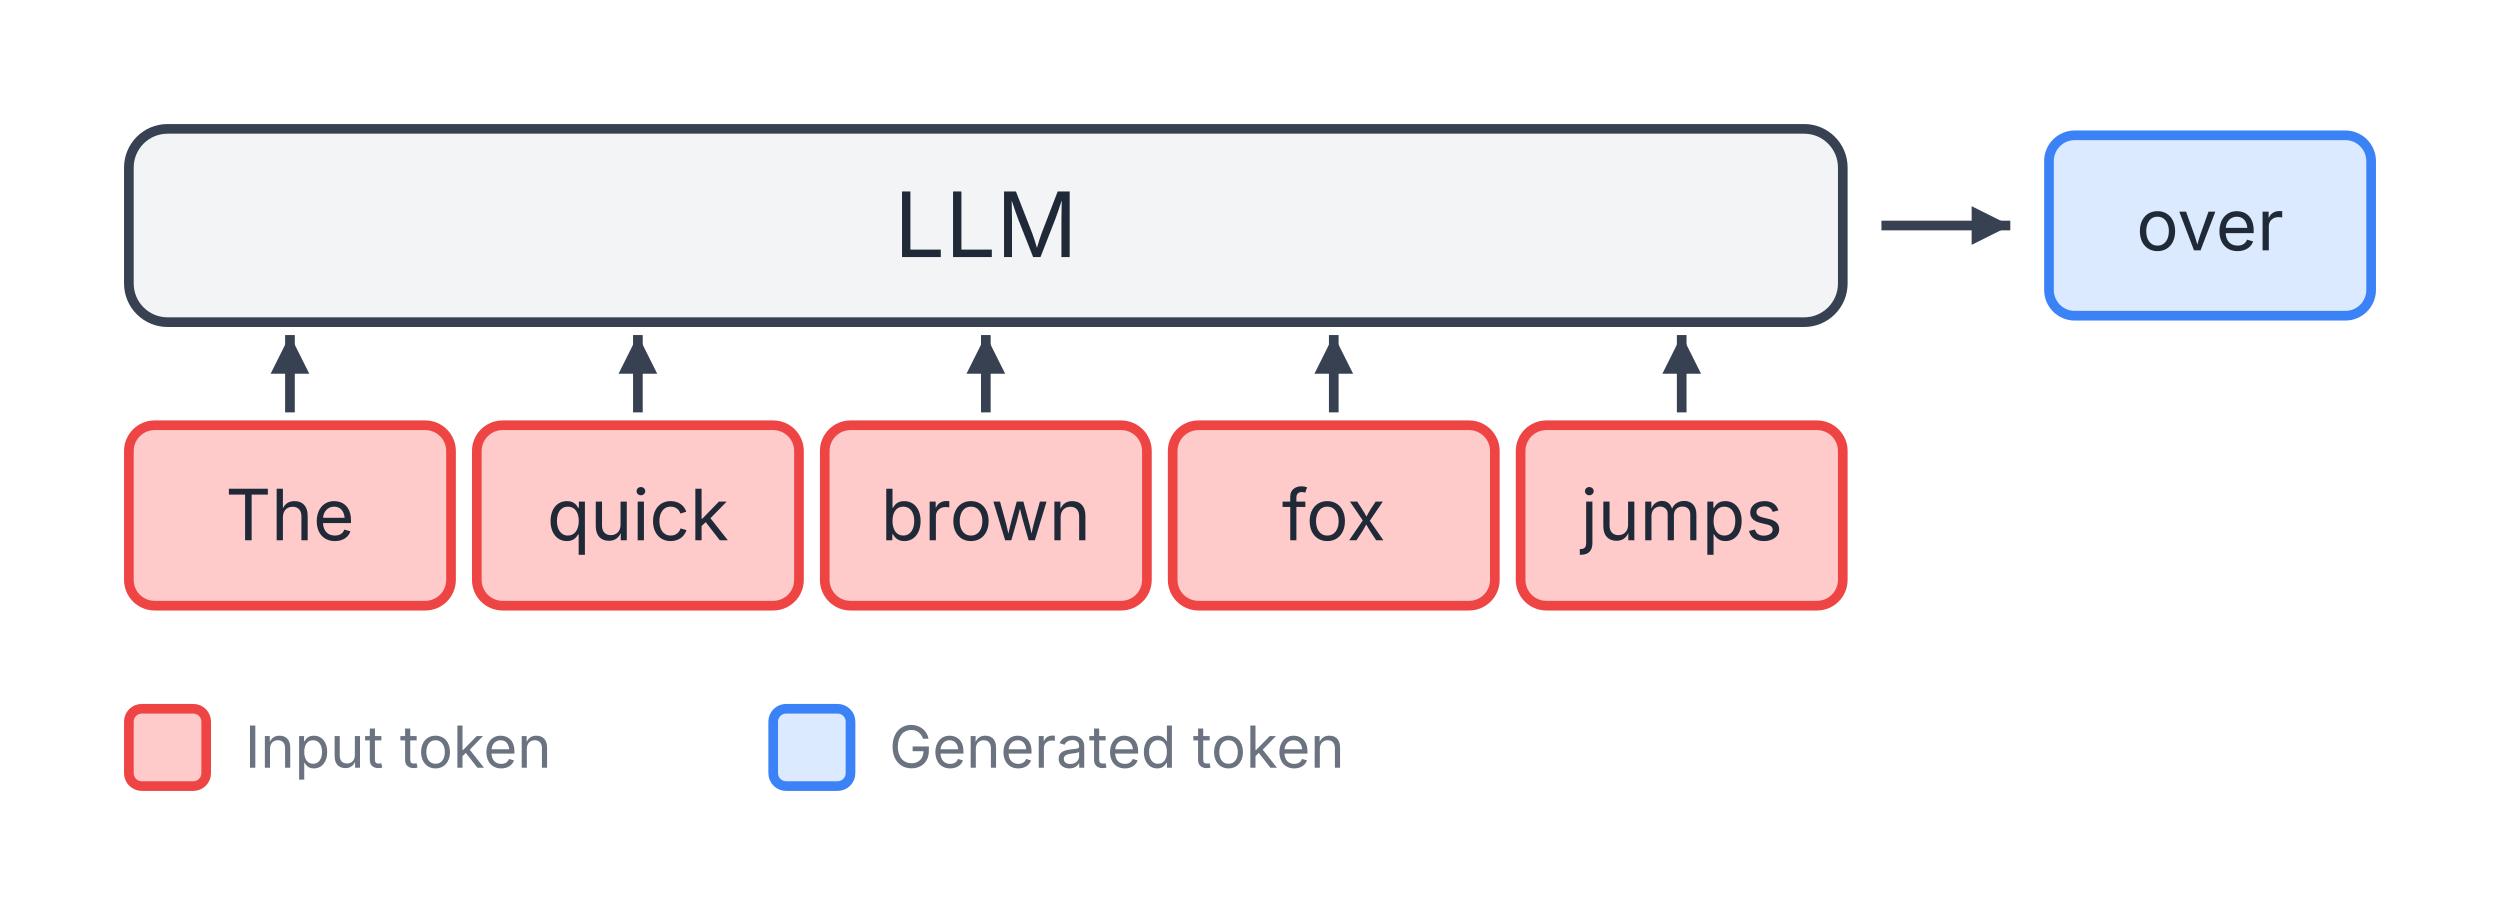
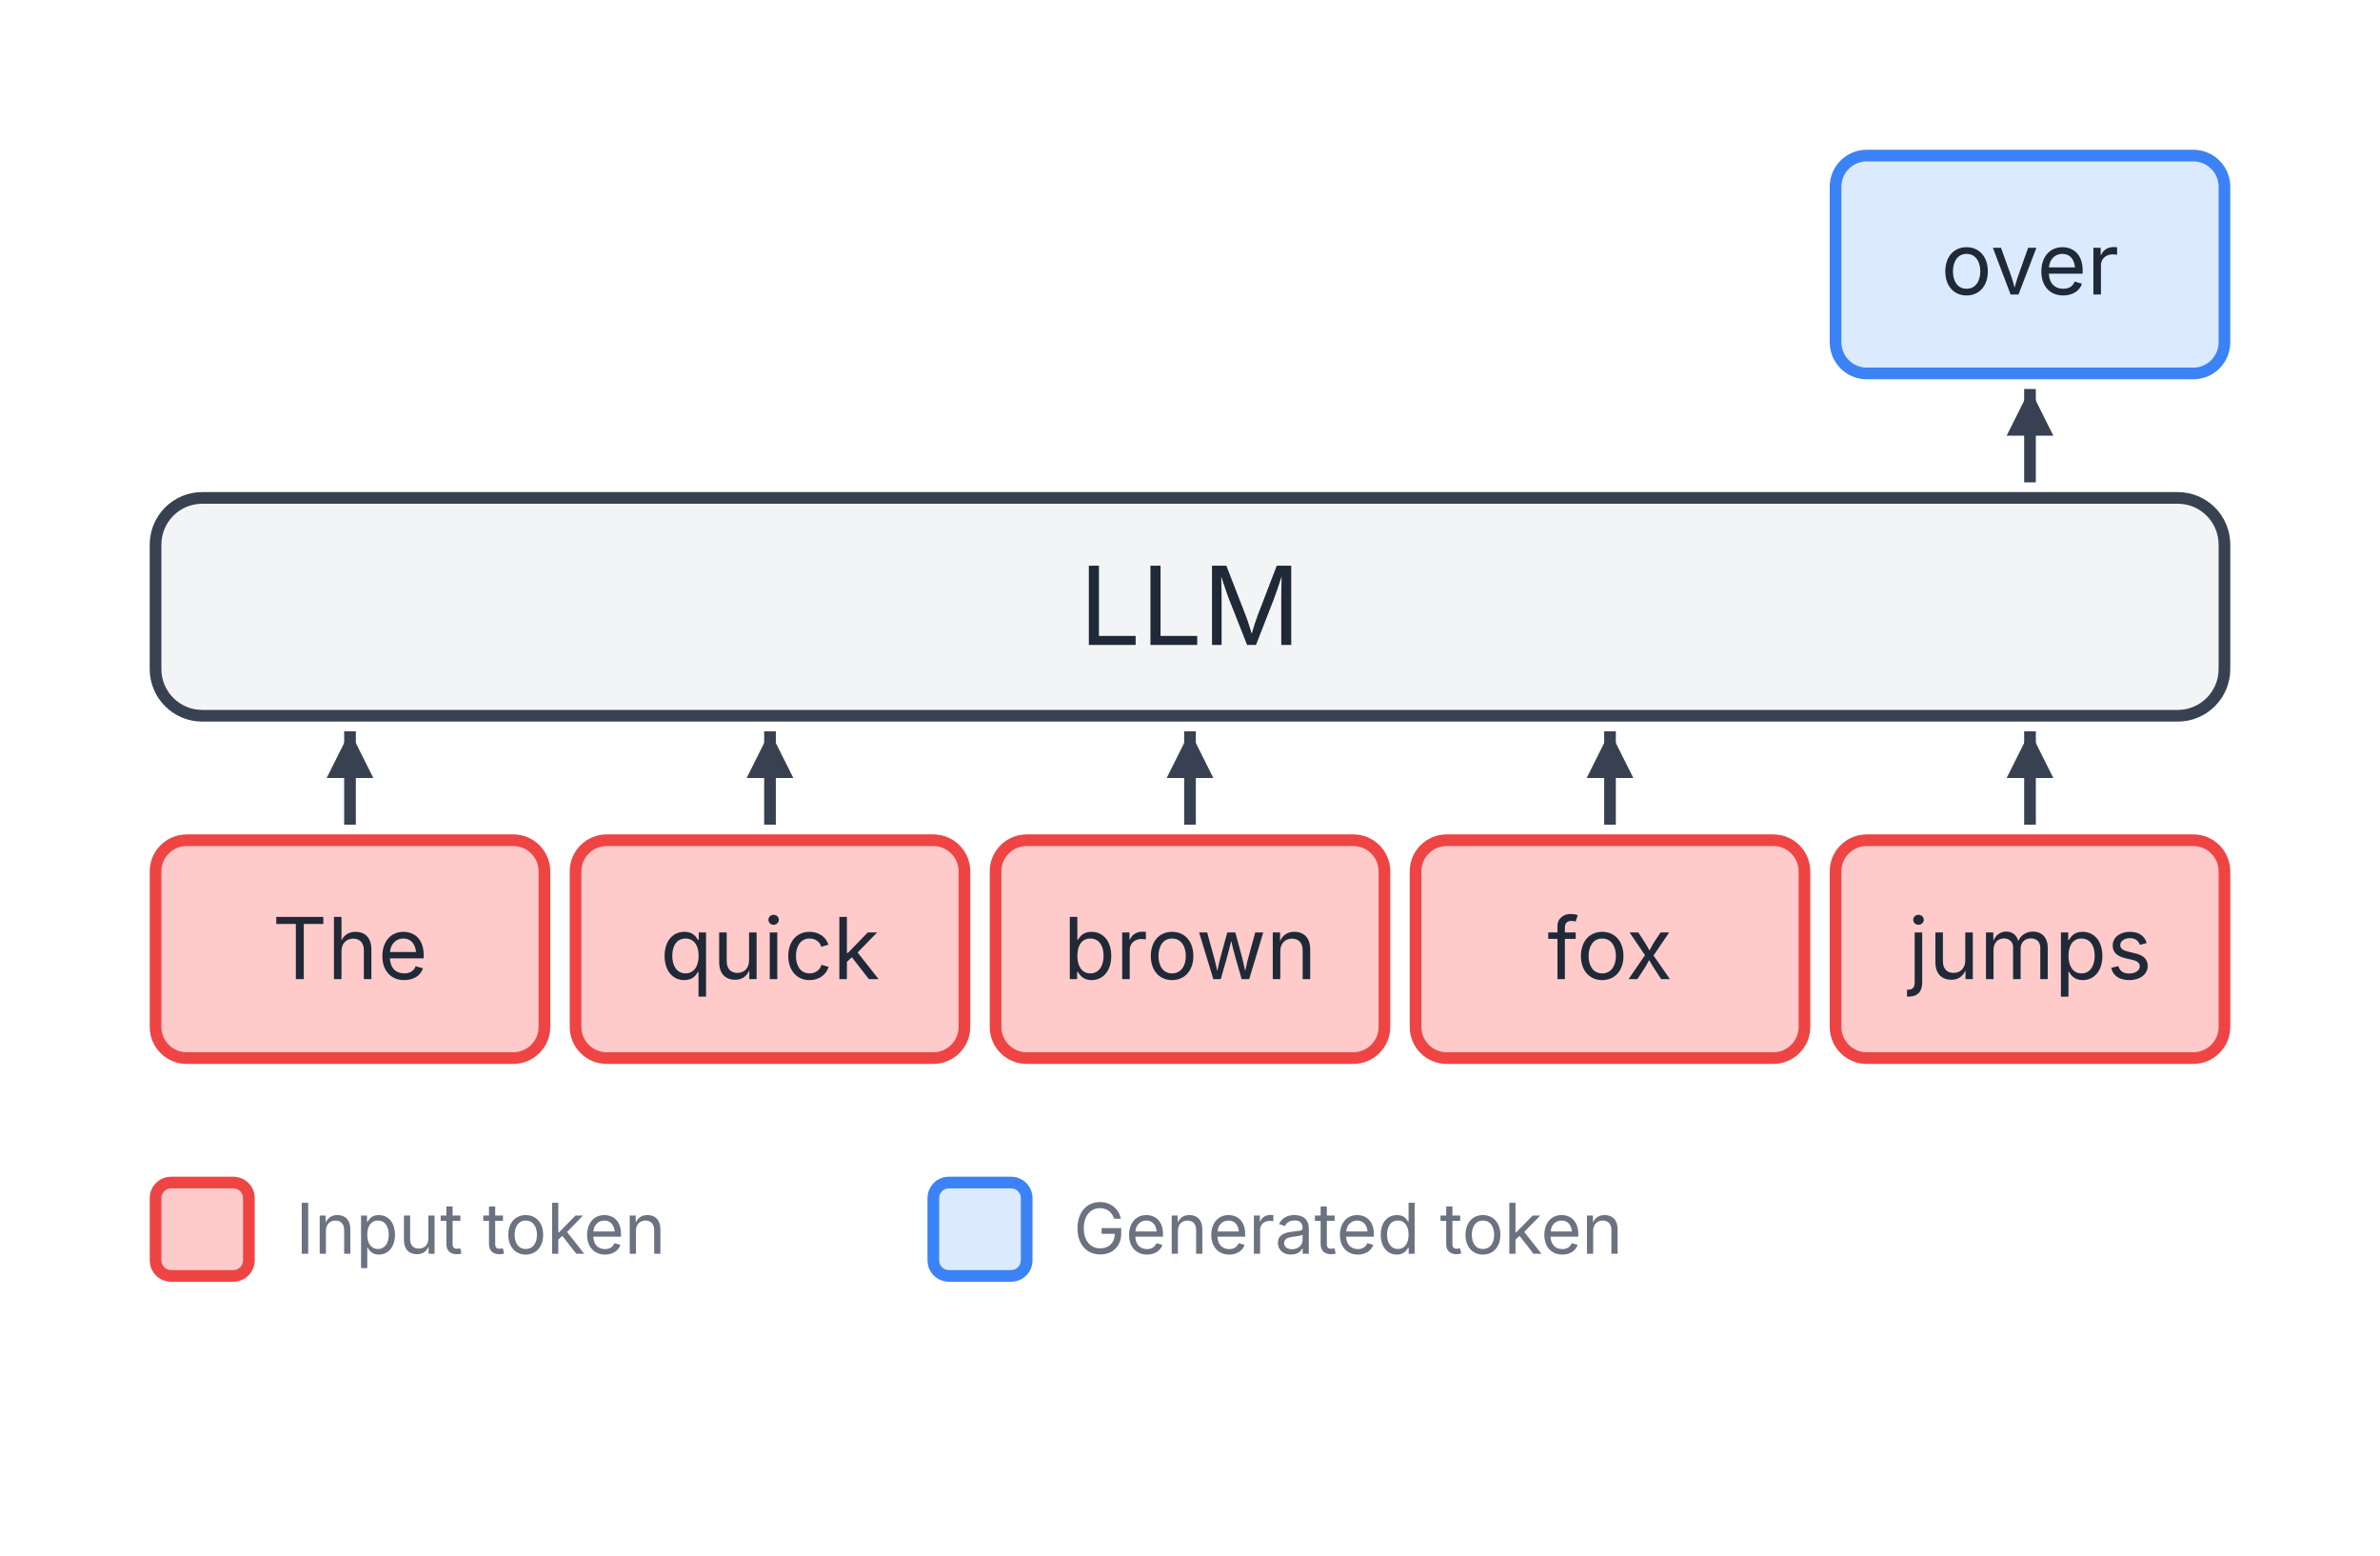
- <svg xmlns="http://www.w3.org/2000/svg" baseProfile="full" height="142px" version="1.1" viewBox="0 0 388 142" width="388px">
+ <svg xmlns="http://www.w3.org/2000/svg" baseProfile="full" height="200px" version="1.1" viewBox="0 0 306 200" width="306px">
  <defs>
    <marker id="arrowhead" markerHeight="4" markerWidth="4" orient="auto" refX="4" refY="2.0">
      <polygon fill="#374151" points="0,0 4,2.0 0,4" />
    </marker>
  </defs>
-   <rect fill="#FECACA" height="28" rx="4" ry="4" stroke="#EF4444" stroke-width="1.5" width="50" x="20" y="66" />
-   <text dy="0.35em" fill="#1F2937" font-family="Inter, Segoe UI, Helvetica, Arial, sans-serif" font-size="11px" text-anchor="middle" x="45.0" y="80.0">The</text>
-   <rect fill="#FECACA" height="28" rx="4" ry="4" stroke="#EF4444" stroke-width="1.5" width="50" x="74" y="66" />
-   <text dy="0.35em" fill="#1F2937" font-family="Inter, Segoe UI, Helvetica, Arial, sans-serif" font-size="11px" text-anchor="middle" x="99.0" y="80.0">quick</text>
-   <rect fill="#FECACA" height="28" rx="4" ry="4" stroke="#EF4444" stroke-width="1.5" width="50" x="128" y="66" />
-   <text dy="0.35em" fill="#1F2937" font-family="Inter, Segoe UI, Helvetica, Arial, sans-serif" font-size="11px" text-anchor="middle" x="153.0" y="80.0">brown</text>
-   <rect fill="#FECACA" height="28" rx="4" ry="4" stroke="#EF4444" stroke-width="1.5" width="50" x="182" y="66" />
-   <text dy="0.35em" fill="#1F2937" font-family="Inter, Segoe UI, Helvetica, Arial, sans-serif" font-size="11px" text-anchor="middle" x="207.0" y="80.0">fox</text>
-   <rect fill="#FECACA" height="28" rx="4" ry="4" stroke="#EF4444" stroke-width="1.5" width="50" x="236" y="66" />
-   <text dy="0.35em" fill="#1F2937" font-family="Inter, Segoe UI, Helvetica, Arial, sans-serif" font-size="11px" text-anchor="middle" x="261.0" y="80.0">jumps</text>
-   <rect fill="#F3F4F6" height="30" rx="6" ry="6" stroke="#374151" stroke-width="1.5" width="266" x="20" y="20" />
-   <text dy="0.35em" fill="#1F2937" font-family="Inter, Segoe UI, Helvetica, Arial, sans-serif" font-size="14px" text-anchor="middle" x="153.0" y="35.0">LLM</text>
-   <line marker-end="url(#arrowhead)" stroke="#374151" stroke-width="1.5" x1="45.0" x2="45.0" y1="64" y2="52" />
-   <line marker-end="url(#arrowhead)" stroke="#374151" stroke-width="1.5" x1="99.0" x2="99.0" y1="64" y2="52" />
-   <line marker-end="url(#arrowhead)" stroke="#374151" stroke-width="1.5" x1="153.0" x2="153.0" y1="64" y2="52" />
-   <line marker-end="url(#arrowhead)" stroke="#374151" stroke-width="1.5" x1="207.0" x2="207.0" y1="64" y2="52" />
-   <line marker-end="url(#arrowhead)" stroke="#374151" stroke-width="1.5" x1="261.0" x2="261.0" y1="64" y2="52" />
-   <line marker-end="url(#arrowhead)" stroke="#374151" stroke-width="1.5" x1="292" x2="312" y1="35.0" y2="35.0" />
-   <rect fill="#DBEAFE" height="28" rx="4" ry="4" stroke="#3B82F6" stroke-width="1.5" width="50" x="318" y="21.0" />
-   <text dy="0.35em" fill="#1F2937" font-family="Inter, Segoe UI, Helvetica, Arial, sans-serif" font-size="11px" text-anchor="middle" x="343.0" y="35.0">over</text>
-   <rect fill="#FECACA" height="12" rx="2" ry="2" stroke="#EF4444" stroke-width="1.5" width="12" x="20" y="110" />
-   <text dy="0.35em" fill="#6B7280" font-family="Inter, Segoe UI, Helvetica, Arial, sans-serif" font-size="9px" text-anchor="start" x="38" y="116.0">Input token</text>
-   <rect fill="#DBEAFE" height="12" rx="2" ry="2" stroke="#3B82F6" stroke-width="1.5" width="12" x="120" y="110" />
-   <text dy="0.35em" fill="#6B7280" font-family="Inter, Segoe UI, Helvetica, Arial, sans-serif" font-size="9px" text-anchor="start" x="138" y="116.0">Generated token</text>
+   <rect fill="#FECACA" height="28" rx="4" ry="4" stroke="#EF4444" stroke-width="1.5" width="50" x="20" y="108" />
+   <text dy="0.35em" fill="#1F2937" font-family="Inter, Segoe UI, Helvetica, Arial, sans-serif" font-size="11px" text-anchor="middle" x="45.0" y="122.0">The</text>
+   <rect fill="#FECACA" height="28" rx="4" ry="4" stroke="#EF4444" stroke-width="1.5" width="50" x="74" y="108" />
+   <text dy="0.35em" fill="#1F2937" font-family="Inter, Segoe UI, Helvetica, Arial, sans-serif" font-size="11px" text-anchor="middle" x="99.0" y="122.0">quick</text>
+   <rect fill="#FECACA" height="28" rx="4" ry="4" stroke="#EF4444" stroke-width="1.5" width="50" x="128" y="108" />
+   <text dy="0.35em" fill="#1F2937" font-family="Inter, Segoe UI, Helvetica, Arial, sans-serif" font-size="11px" text-anchor="middle" x="153.0" y="122.0">brown</text>
+   <rect fill="#FECACA" height="28" rx="4" ry="4" stroke="#EF4444" stroke-width="1.5" width="50" x="182" y="108" />
+   <text dy="0.35em" fill="#1F2937" font-family="Inter, Segoe UI, Helvetica, Arial, sans-serif" font-size="11px" text-anchor="middle" x="207.0" y="122.0">fox</text>
+   <rect fill="#FECACA" height="28" rx="4" ry="4" stroke="#EF4444" stroke-width="1.5" width="50" x="236" y="108" />
+   <text dy="0.35em" fill="#1F2937" font-family="Inter, Segoe UI, Helvetica, Arial, sans-serif" font-size="11px" text-anchor="middle" x="261.0" y="122.0">jumps</text>
+   <rect fill="#F3F4F6" height="28" rx="6" ry="6" stroke="#374151" stroke-width="1.5" width="266" x="20" y="64" />
+   <text dy="0.35em" fill="#1F2937" font-family="Inter, Segoe UI, Helvetica, Arial, sans-serif" font-size="14px" text-anchor="middle" x="153.0" y="78.0">LLM</text>
+   <line marker-end="url(#arrowhead)" stroke="#374151" stroke-width="1.5" x1="45.0" x2="45.0" y1="106" y2="94" />
+   <line marker-end="url(#arrowhead)" stroke="#374151" stroke-width="1.5" x1="99.0" x2="99.0" y1="106" y2="94" />
+   <line marker-end="url(#arrowhead)" stroke="#374151" stroke-width="1.5" x1="153.0" x2="153.0" y1="106" y2="94" />
+   <line marker-end="url(#arrowhead)" stroke="#374151" stroke-width="1.5" x1="207.0" x2="207.0" y1="106" y2="94" />
+   <line marker-end="url(#arrowhead)" stroke="#374151" stroke-width="1.5" x1="261.0" x2="261.0" y1="106" y2="94" />
+   <line marker-end="url(#arrowhead)" stroke="#374151" stroke-width="1.5" x1="261.0" x2="261.0" y1="62" y2="50" />
+   <rect fill="#DBEAFE" height="28" rx="4" ry="4" stroke="#3B82F6" stroke-width="1.5" width="50" x="236.0" y="20" />
+   <text dy="0.35em" fill="#1F2937" font-family="Inter, Segoe UI, Helvetica, Arial, sans-serif" font-size="11px" text-anchor="middle" x="261.0" y="34.0">over</text>
+   <rect fill="#FECACA" height="12" rx="2" ry="2" stroke="#EF4444" stroke-width="1.5" width="12" x="20" y="152" />
+   <text dy="0.35em" fill="#6B7280" font-family="Inter, Segoe UI, Helvetica, Arial, sans-serif" font-size="9px" text-anchor="start" x="38" y="158.0">Input token</text>
+   <rect fill="#DBEAFE" height="12" rx="2" ry="2" stroke="#3B82F6" stroke-width="1.5" width="12" x="120" y="152" />
+   <text dy="0.35em" fill="#6B7280" font-family="Inter, Segoe UI, Helvetica, Arial, sans-serif" font-size="9px" text-anchor="start" x="138" y="158.0">Generated token</text>
</svg>
